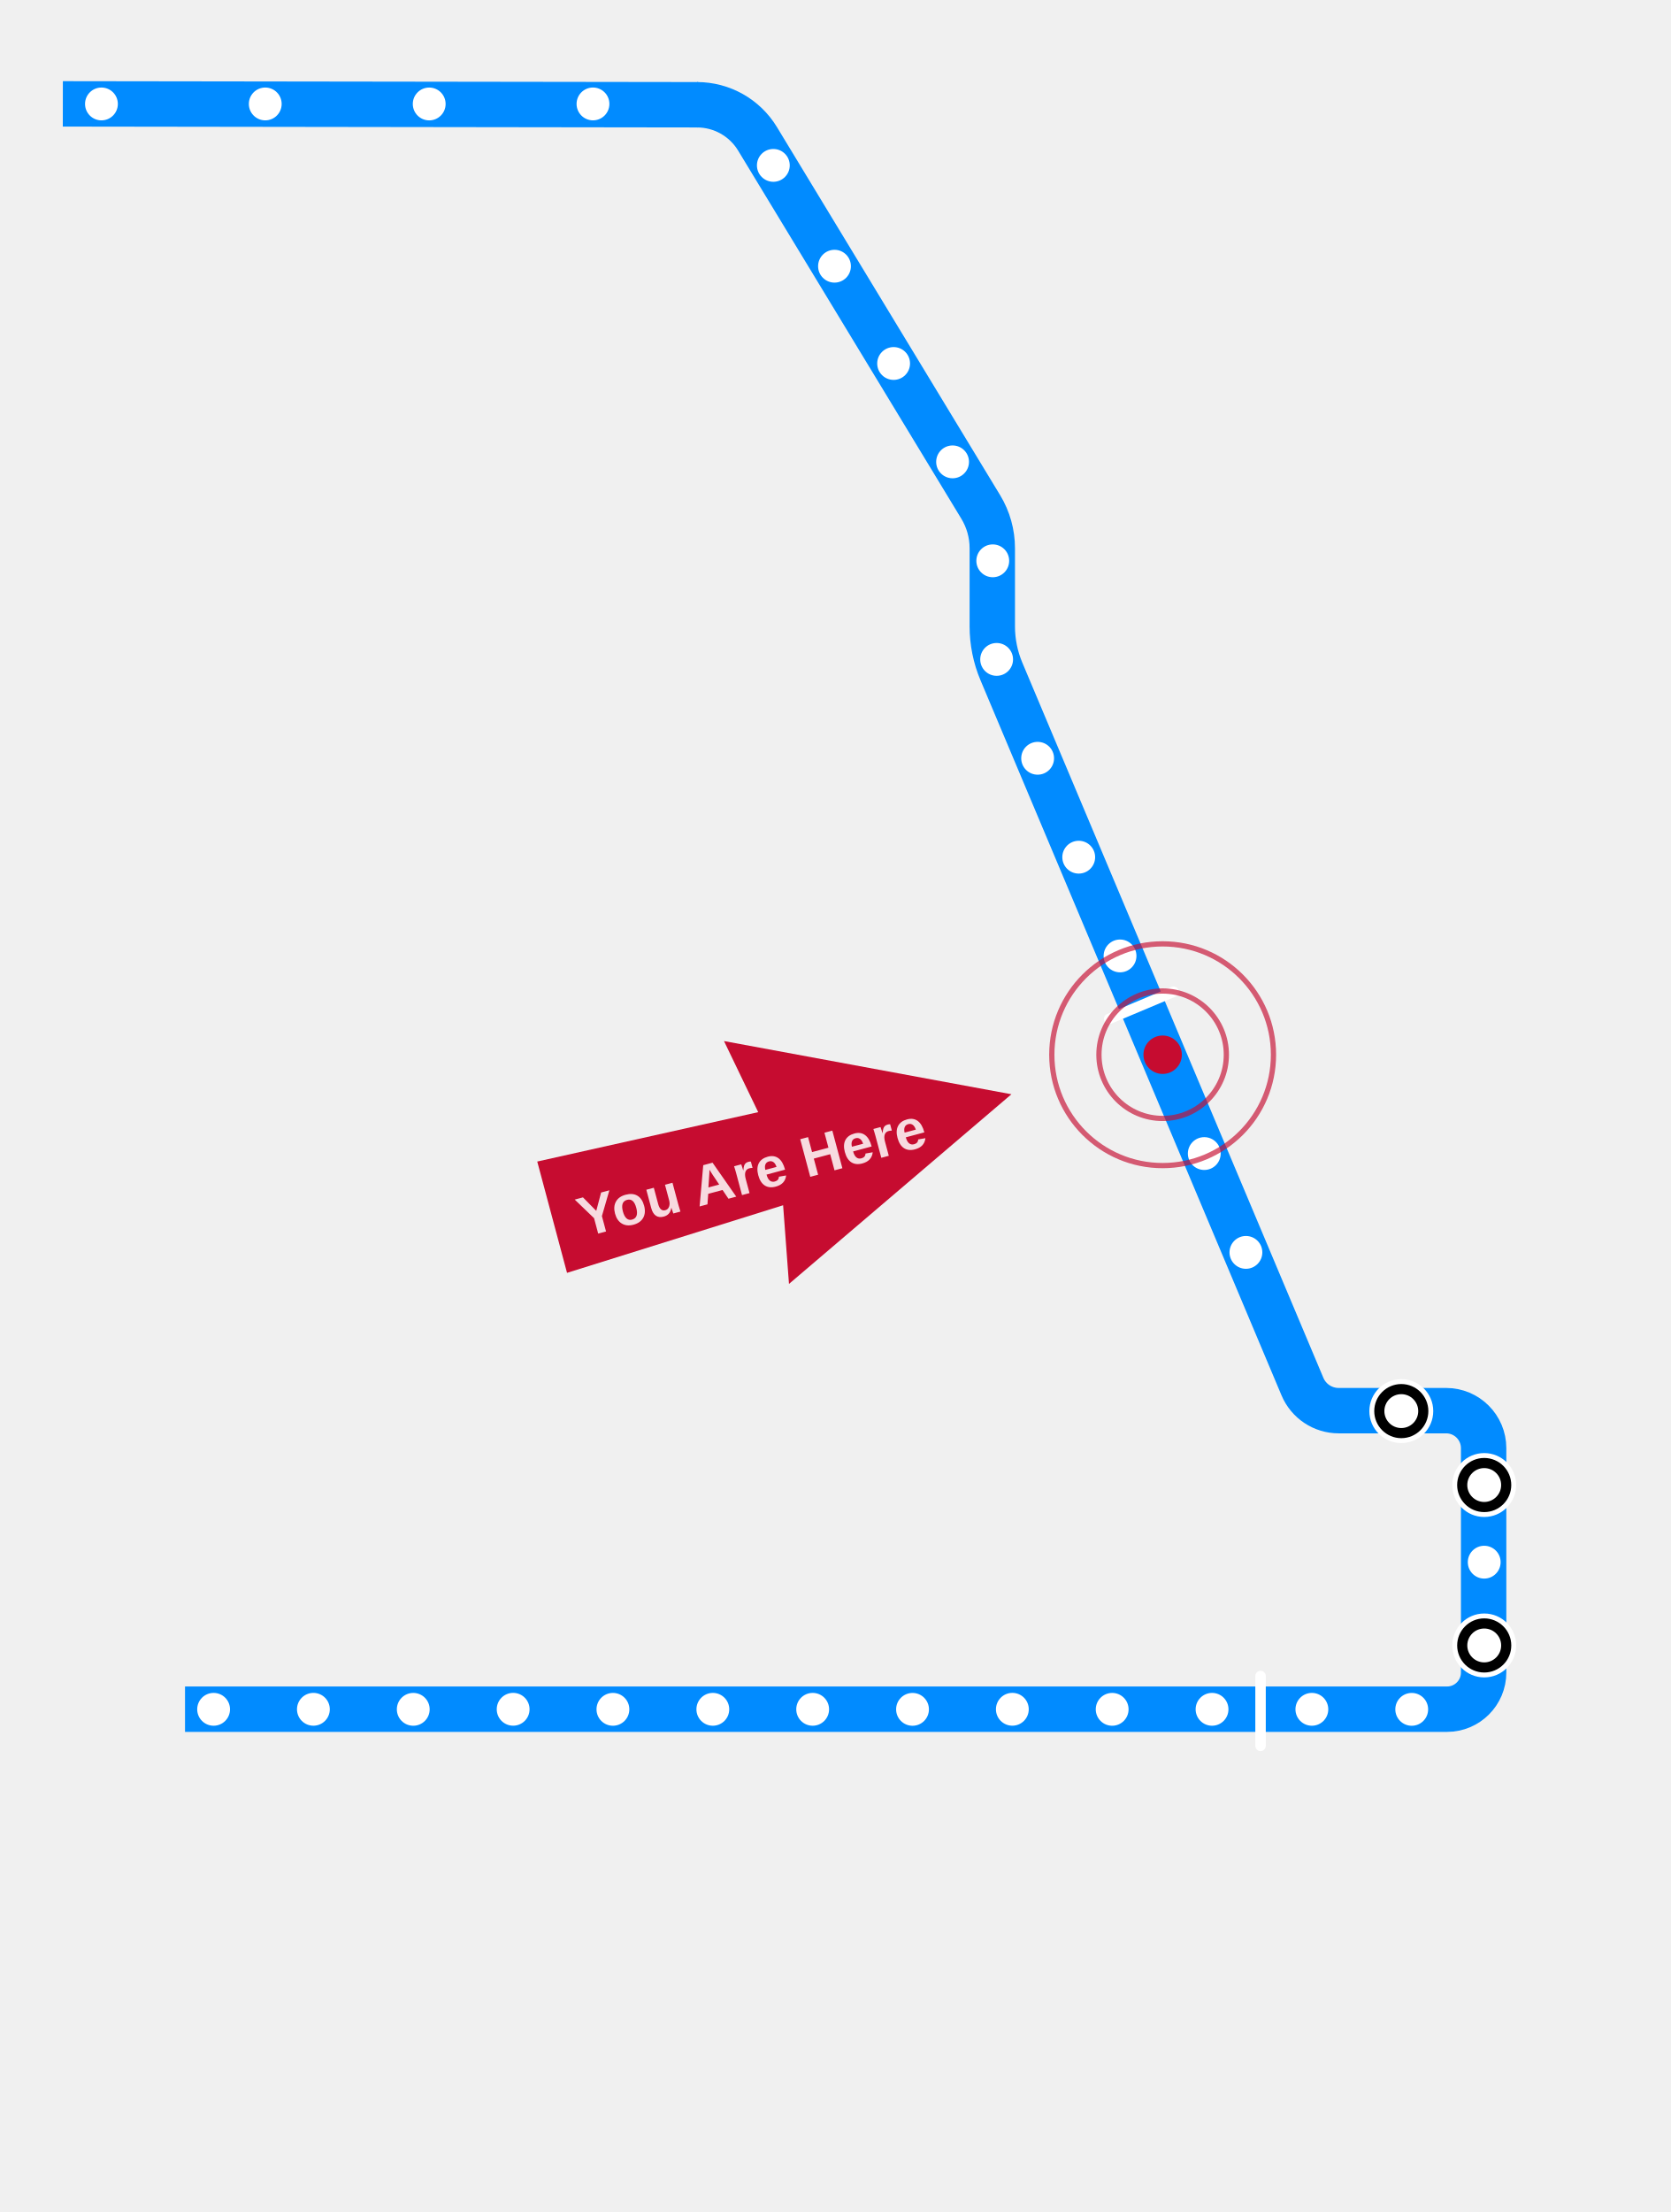
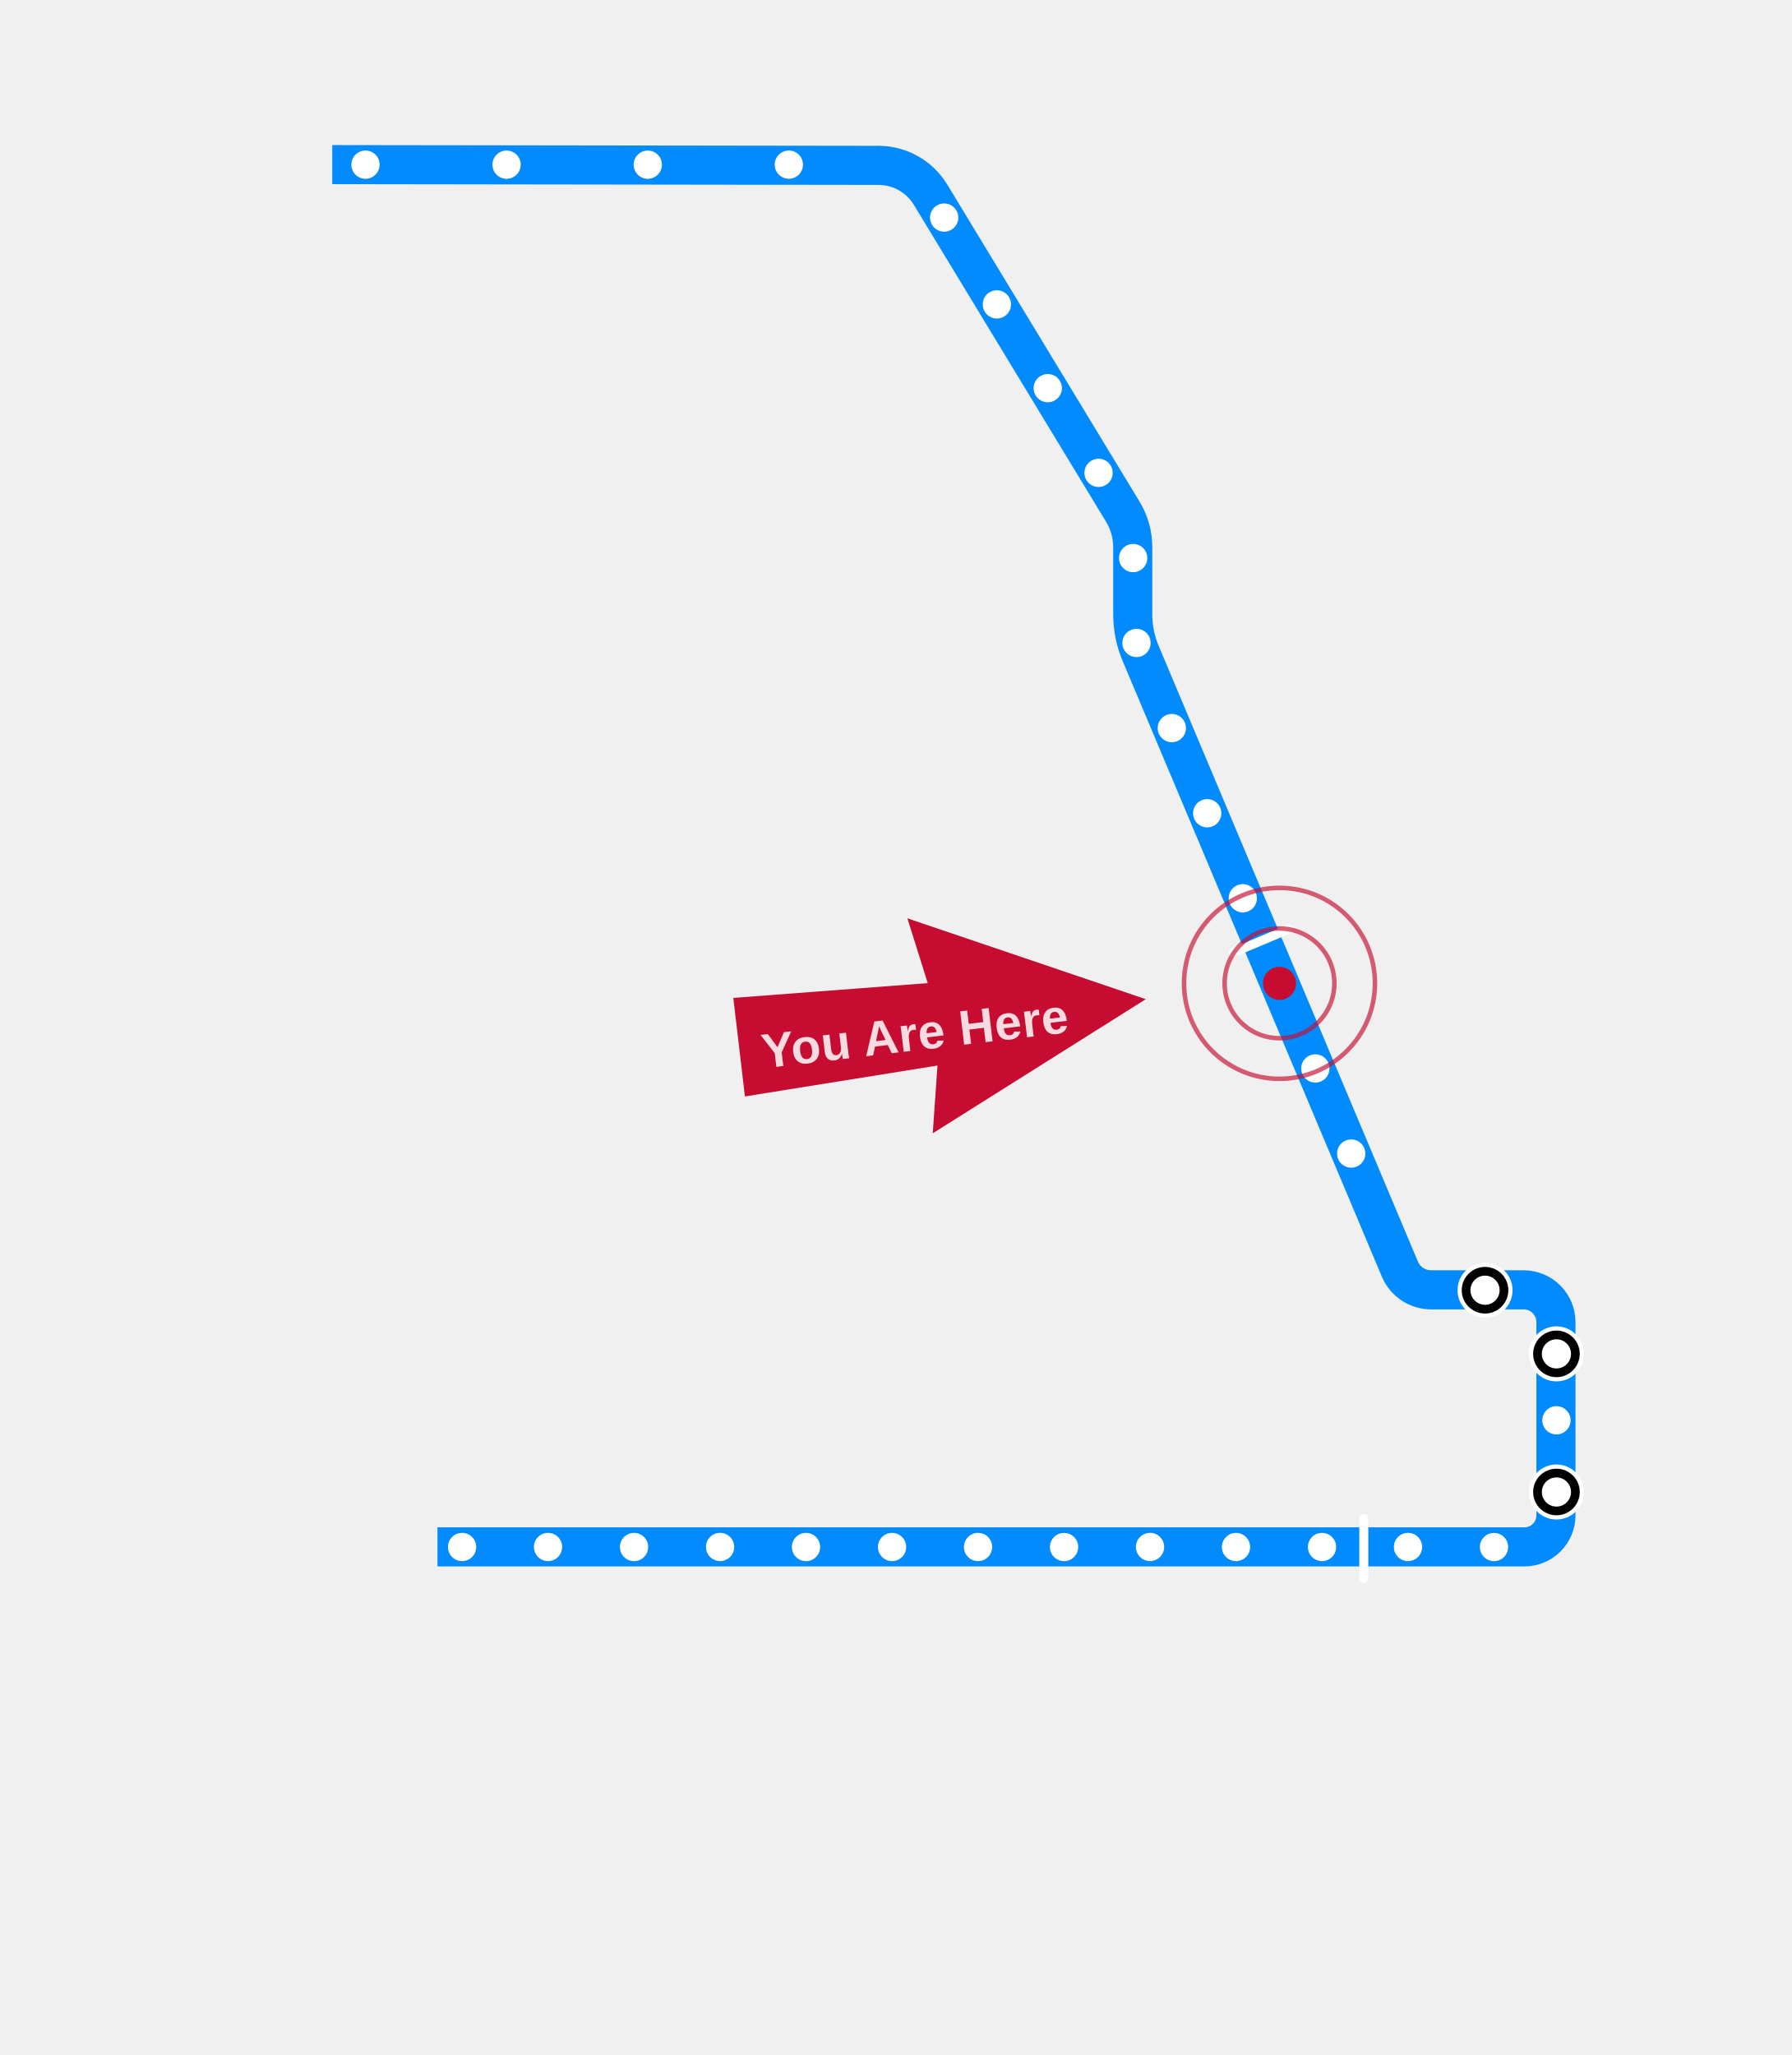
- <svg xmlns="http://www.w3.org/2000/svg" width="957" height="1267" viewBox="0 0 957 1267">
+ <svg xmlns="http://www.w3.org/2000/svg" width="1192" height="1367" viewBox="-185 -50 1192 1367">
  <path id="Path" fill="#000000" stroke="#018bff" stroke-width="26" d="M 36 59.5 L 400 60.002" />
  <path id="path1" fill="none" stroke="#018bff" stroke-width="26" d="M 400 60 L 399.36 60 C 413.518 60 426.649 67.394 433.99 79.5 L 561.9 290.41 C 566.217 297.525 568.5 305.688 568.5 314.01 L 568.5 358.75 C 568.499 367.615 570.27 376.39 573.71 384.56 L 746.2 794.23 C 749.713 802.575 757.886 808.001 766.94 808 L 828.5 808 C 840.374 808 850 817.626 850 829.5 L 850 958 C 850 969.598 840.598 979 829 979 L 106 979" />
  <path id="path2" fill="#ffffff" stroke="none" d="M 67.52 59.54 C 67.52 64.731 63.311 68.94 58.12 68.94 C 52.929 68.94 48.72 64.731 48.72 59.54 C 48.72 54.349 52.929 50.14 58.12 50.14 C 63.311 50.14 67.52 54.349 67.52 59.54 Z" />
  <path id="path3" fill="#ffffff" stroke="none" d="M 161.37 59.54 C 161.37 64.731 157.161 68.94 151.97 68.94 C 146.779 68.94 142.57 64.731 142.57 59.54 C 142.57 54.349 146.779 50.14 151.97 50.14 C 157.161 50.14 161.37 54.349 161.37 59.54 Z" />
  <path id="path4" fill="#ffffff" stroke="none" d="M 255.3 59.55 C 255.3 64.741 251.091 68.95 245.9 68.95 C 240.709 68.95 236.5 64.741 236.5 59.55 C 236.5 54.359 240.709 50.15 245.9 50.15 C 251.091 50.15 255.3 54.359 255.3 59.55 Z" />
  <path id="path5" fill="#ffffff" stroke="none" d="M 349.13 59.53 C 349.13 64.721 344.921 68.93 339.73 68.93 C 334.539 68.93 330.33 64.721 330.33 59.53 C 330.33 54.339 334.539 50.13 339.73 50.13 C 344.921 50.13 349.13 54.339 349.13 59.53 Z" />
  <path id="path6" fill="#ffffff" stroke="none" d="M 452.46 94.73 C 452.46 99.922 448.251 104.13 443.06 104.13 C 437.869 104.13 433.66 99.922 433.66 94.73 C 433.66 89.539 437.869 85.33 443.06 85.33 C 448.251 85.33 452.46 89.539 452.46 94.73 Z" />
  <path id="path7" fill="#ffffff" stroke="none" d="M 487.5 152.48 C 487.5 157.672 483.291 161.88 478.1 161.88 C 472.909 161.88 468.7 157.672 468.7 152.48 C 468.7 147.289 472.909 143.08 478.1 143.08 C 483.291 143.08 487.5 147.289 487.5 152.48 Z" />
  <path id="path8" fill="#ffffff" stroke="none" d="M 521.37 208.2 C 521.37 213.391 517.161 217.6 511.97 217.6 C 506.779 217.6 502.57 213.391 502.57 208.2 C 502.57 203.009 506.779 198.8 511.97 198.8 C 517.161 198.8 521.37 203.009 521.37 208.2 Z" />
  <path id="path9" fill="#ffffff" stroke="none" d="M 555.15 264.55 C 555.15 269.741 550.941 273.95 545.75 273.95 C 540.559 273.95 536.35 269.741 536.35 264.55 C 536.35 259.359 540.559 255.15 545.75 255.15 C 550.941 255.15 555.15 259.359 555.15 264.55 Z" />
  <path id="path10" fill="#ffffff" stroke="none" d="M 578.17 321.23 C 578.17 326.422 573.961 330.63 568.77 330.63 C 563.579 330.63 559.37 326.422 559.37 321.23 C 559.37 316.039 563.579 311.83 568.77 311.83 C 573.961 311.83 578.17 316.039 578.17 321.23 Z" />
  <path id="path11" fill="#ffffff" stroke="none" d="M 580.39 377.7 C 580.39 382.891 576.181 387.1 570.99 387.1 C 565.799 387.1 561.59 382.891 561.59 377.7 C 561.59 372.509 565.799 368.3 570.99 368.3 C 576.181 368.3 580.39 372.509 580.39 377.7 Z" />
  <path id="path12" fill="#ffffff" stroke="none" d="M 603.88 434.33 C 603.88 439.521 599.671 443.73 594.48 443.73 C 589.289 443.73 585.08 439.521 585.08 434.33 C 585.08 429.139 589.289 424.93 594.48 424.93 C 599.671 424.93 603.88 429.139 603.88 434.33 Z" />
  <path id="path13" fill="#ffffff" stroke="none" d="M 627.42 490.98 C 627.42 496.172 623.211 500.38 618.02 500.38 C 612.829 500.38 608.62 496.172 608.62 490.98 C 608.62 485.789 612.829 481.58 618.02 481.58 C 623.211 481.58 627.42 485.789 627.42 490.98 Z" />
  <path id="path14" fill="#ffffff" stroke="none" d="M 651.09 547.54 C 651.09 552.732 646.881 556.94 641.69 556.94 C 636.499 556.94 632.29 552.732 632.29 547.54 C 632.29 542.349 636.499 538.14 641.69 538.14 C 646.881 538.14 651.09 542.349 651.09 547.54 Z" />
  <path id="path15" fill="#ffffff" stroke="none" d="M 675.5 604.13 C 675.5 609.321 671.292 613.53 666.1 613.53 C 660.909 613.53 656.7 609.321 656.7 604.13 C 656.7 598.939 660.909 594.73 666.1 594.73 C 671.292 594.73 675.5 598.939 675.5 604.13 Z" />
  <path id="path16" fill="#ffffff" stroke="none" d="M 699.35 660.74 C 699.35 665.931 695.141 670.14 689.95 670.14 C 684.759 670.14 680.55 665.931 680.55 660.74 C 680.55 655.549 684.759 651.34 689.95 651.34 C 695.141 651.34 699.35 655.549 699.35 660.74 Z" />
  <path id="path17" fill="#ffffff" stroke="none" d="M 723.21 717.35 C 723.21 722.542 719.001 726.75 713.81 726.75 C 708.619 726.75 704.41 722.542 704.41 717.35 C 704.41 712.159 708.619 707.95 713.81 707.95 C 719.001 707.95 723.21 712.159 723.21 717.35 Z" />
  <path id="path18" fill="#ffffff" stroke="none" d="M 859.73 894.79 C 859.73 899.982 855.521 904.19 850.33 904.19 C 845.139 904.19 840.93 899.982 840.93 894.79 C 840.93 889.599 845.139 885.39 850.33 885.39 C 855.521 885.39 859.73 889.599 859.73 894.79 Z" />
  <path id="path19" fill="#ffffff" stroke="none" d="M 131.78 979.07 C 131.78 984.261 127.571 988.47 122.38 988.47 C 117.189 988.47 112.98 984.261 112.98 979.07 C 112.98 973.879 117.189 969.67 122.38 969.67 C 127.571 969.67 131.78 973.879 131.78 979.07 Z" />
  <path id="path20" fill="#ffffff" stroke="none" d="M 188.95 979.06 C 188.95 984.251 184.741 988.46 179.55 988.46 C 174.359 988.46 170.15 984.251 170.15 979.06 C 170.15 973.869 174.359 969.66 179.55 969.66 C 184.741 969.66 188.95 973.869 188.95 979.06 Z" />
  <path id="path21" fill="#ffffff" stroke="none" d="M 246.16 979.08 C 246.16 984.271 241.951 988.48 236.76 988.48 C 231.569 988.48 227.36 984.271 227.36 979.08 C 227.36 973.889 231.569 969.68 236.76 969.68 C 241.951 969.68 246.16 973.889 246.16 979.08 Z" />
  <path id="path22" fill="#ffffff" stroke="none" d="M 303.39 979.05 C 303.39 984.241 299.181 988.45 293.99 988.45 C 288.799 988.45 284.59 984.241 284.59 979.05 C 284.59 973.859 288.799 969.65 293.99 969.65 C 299.181 969.65 303.39 973.859 303.39 979.05 Z" />
  <path id="path23" fill="#ffffff" stroke="none" d="M 360.55 979.08 C 360.55 984.271 356.341 988.48 351.15 988.48 C 345.959 988.48 341.75 984.271 341.75 979.08 C 341.75 973.889 345.959 969.68 351.15 969.68 C 356.341 969.68 360.55 973.889 360.55 979.08 Z" />
  <path id="path24" fill="#ffffff" stroke="none" d="M 417.79 979.07 C 417.79 984.261 413.581 988.47 408.39 988.47 C 403.199 988.47 398.99 984.261 398.99 979.07 C 398.99 973.879 403.199 969.67 408.39 969.67 C 413.581 969.67 417.79 973.879 417.79 979.07 Z" />
  <path id="path25" fill="#ffffff" stroke="none" d="M 474.99 979.07 C 474.99 984.261 470.781 988.47 465.59 988.47 C 460.399 988.47 456.19 984.261 456.19 979.07 C 456.19 973.879 460.399 969.67 465.59 969.67 C 470.781 969.67 474.99 973.879 474.99 979.07 Z" />
  <path id="path26" fill="#ffffff" stroke="none" d="M 532.2 979.09 C 532.2 984.281 527.991 988.49 522.8 988.49 C 517.609 988.49 513.4 984.281 513.4 979.09 C 513.4 973.898 517.609 969.69 522.8 969.69 C 527.991 969.69 532.2 973.898 532.2 979.09 Z" />
  <path id="path27" fill="#ffffff" stroke="none" d="M 589.39 979.05 C 589.39 984.241 585.181 988.45 579.99 988.45 C 574.799 988.45 570.59 984.241 570.59 979.05 C 570.59 973.859 574.799 969.65 579.99 969.65 C 585.181 969.65 589.39 973.859 589.39 979.05 Z" />
  <path id="path28" fill="#ffffff" stroke="none" d="M 646.58 979.08 C 646.58 984.271 642.371 988.48 637.18 988.48 C 631.989 988.48 627.78 984.271 627.78 979.08 C 627.78 973.889 631.989 969.68 637.18 969.68 C 642.371 969.68 646.58 973.889 646.58 979.08 Z" />
  <path id="path29" fill="#ffffff" stroke="none" d="M 703.8 979.07 C 703.8 984.261 699.591 988.47 694.4 988.47 C 689.208 988.47 685 984.261 685 979.07 C 685 973.879 689.208 969.67 694.4 969.67 C 699.591 969.67 703.8 973.879 703.8 979.07 Z" />
  <path id="path30" fill="#ffffff" stroke="none" d="M 760.99 979.07 C 760.99 984.261 756.781 988.47 751.59 988.47 C 746.398 988.47 742.19 984.261 742.19 979.07 C 742.19 973.879 746.398 969.67 751.59 969.67 C 756.781 969.67 760.99 973.879 760.99 979.07 Z" />
  <path id="path31" fill="#ffffff" stroke="none" d="M 818.2 979.09 C 818.2 984.281 813.991 988.49 808.8 988.49 C 803.609 988.49 799.4 984.281 799.4 979.09 C 799.4 973.898 803.609 969.69 808.8 969.69 C 813.991 969.69 818.2 973.898 818.2 979.09 Z" />
  <clipPath id="clipPath1">
    <path d="M 780 786 L 826 786 L 826 832 L 780 832 Z" />
  </clipPath>
  <path id="path32" fill="#ffffff" stroke="none" clip-path="url(#clipPath1)" d="M 821.13 808.26 C 821.13 818.367 812.937 826.56 802.83 826.56 C 792.723 826.56 784.53 818.367 784.53 808.26 C 784.53 798.153 792.723 789.96 802.83 789.96 C 812.937 789.96 821.13 798.153 821.13 808.26 Z" />
  <path id="path33" fill="#ffffff" stroke="none" d="M 868.63 850.6 C 868.63 860.707 860.437 868.9 850.33 868.9 C 840.223 868.9 832.03 860.707 832.03 850.6 C 832.03 840.493 840.223 832.3 850.33 832.3 C 860.437 832.3 868.63 840.493 868.63 850.6 Z" />
  <path id="path34" fill="#ffffff" stroke="none" d="M 868.64 942.49 C 868.64 952.597 860.447 960.79 850.34 960.79 C 840.233 960.79 832.04 952.597 832.04 942.49 C 832.04 932.383 840.233 924.19 850.34 924.19 C 860.447 924.19 868.64 932.383 868.64 942.49 Z" />
  <path id="path35" fill="#000000" stroke="none" d="M 818.33 808.26 C 818.33 816.82 811.39 823.76 802.83 823.76 C 794.27 823.76 787.33 816.82 787.33 808.26 C 787.33 799.7 794.27 792.76 802.83 792.76 C 811.39 792.76 818.33 799.7 818.33 808.26 Z" />
  <path id="path36" fill="#000000" stroke="none" d="M 865.83 850.6 C 865.83 859.16 858.89 866.1 850.33 866.1 C 841.77 866.1 834.83 859.16 834.83 850.6 C 834.83 842.04 841.77 835.1 850.33 835.1 C 858.89 835.1 865.83 842.04 865.83 850.6 Z" />
  <path id="path37" fill="#000000" stroke="none" d="M 865.84 942.49 C 865.84 951.05 858.9 957.99 850.34 957.99 C 841.78 957.99 834.84 951.05 834.84 942.49 C 834.84 933.93 841.78 926.99 850.34 926.99 C 858.9 926.99 865.84 933.93 865.84 942.49 Z" />
  <path id="path38" fill="#ffffff" stroke="none" d="M 812.53 808.26 C 812.53 813.617 808.187 817.96 802.83 817.96 C 797.473 817.96 793.13 813.617 793.13 808.26 C 793.13 802.903 797.473 798.56 802.83 798.56 C 808.187 798.56 812.53 802.903 812.53 808.26 Z" />
  <path id="path39" fill="#ffffff" stroke="none" d="M 860.03 850.6 C 860.03 855.957 855.687 860.3 850.33 860.3 C 844.973 860.3 840.63 855.957 840.63 850.6 C 840.63 845.243 844.973 840.9 850.33 840.9 C 855.687 840.9 860.03 845.243 860.03 850.6 Z" />
  <path id="path40" fill="#ffffff" stroke="none" d="M 860.04 942.49 C 860.04 947.847 855.697 952.19 850.34 952.19 C 844.983 952.19 840.64 947.847 840.64 942.49 C 840.64 937.133 844.983 932.79 850.34 932.79 C 855.697 932.79 860.04 937.133 860.04 942.49 Z" />
  <path id="divider-damen-division" fill="#000000" stroke="#ffffff" stroke-width="6" stroke-linecap="round" d="M 635.46 583.6 L 672.33 568.07" />
  <path id="divider-uic-clinton" fill="#000000" stroke="#ffffff" stroke-width="6" stroke-linecap="round" d="M 722.19 960 L 722.19 1000" />
  <circle cx="666.1" cy="604.13" r="36.5" fill="none" stroke="#c60c30" stroke-width="3" opacity="0.66" />
  <circle cx="666.1" cy="604.13" r="63.5" fill="none" stroke="#c60c30" stroke-width="3" opacity="0.66" />
  <circle id="coverage-dot" cx="666.1" cy="604.13" r="11" fill="#c60c30" stroke="none" />
-   <g id="you-are-here" transform="translate(-136.3,-203.94)">
+   <g id="you-are-here" transform="translate(-138.59,-216.06) rotate(8.25,715.77,830.71)">
    <g id="Group">
      <path id="path44" fill="#c60c30" stroke="none" d="M 461.16 933.009 L 584.958 894.288 L 588.322 939.351 L 715.769 830.71 L 551.095 800.246 L 570.688 840.965 L 444.097 869.253 Z" />
      <g id="g1">
        <text id="You-Are-Here" opacity="0.85" transform="matrix(0.966006 -0.258521 0.258521 0.966006 -206.4752 176.7925)" xml:space="preserve" x="464" y="886" font-family="Arial" font-size="32.4" font-weight="700" fill="#ffffff" letter-spacing="0.312">You Are Here</text>
      </g>
    </g>
  </g>
</svg>
